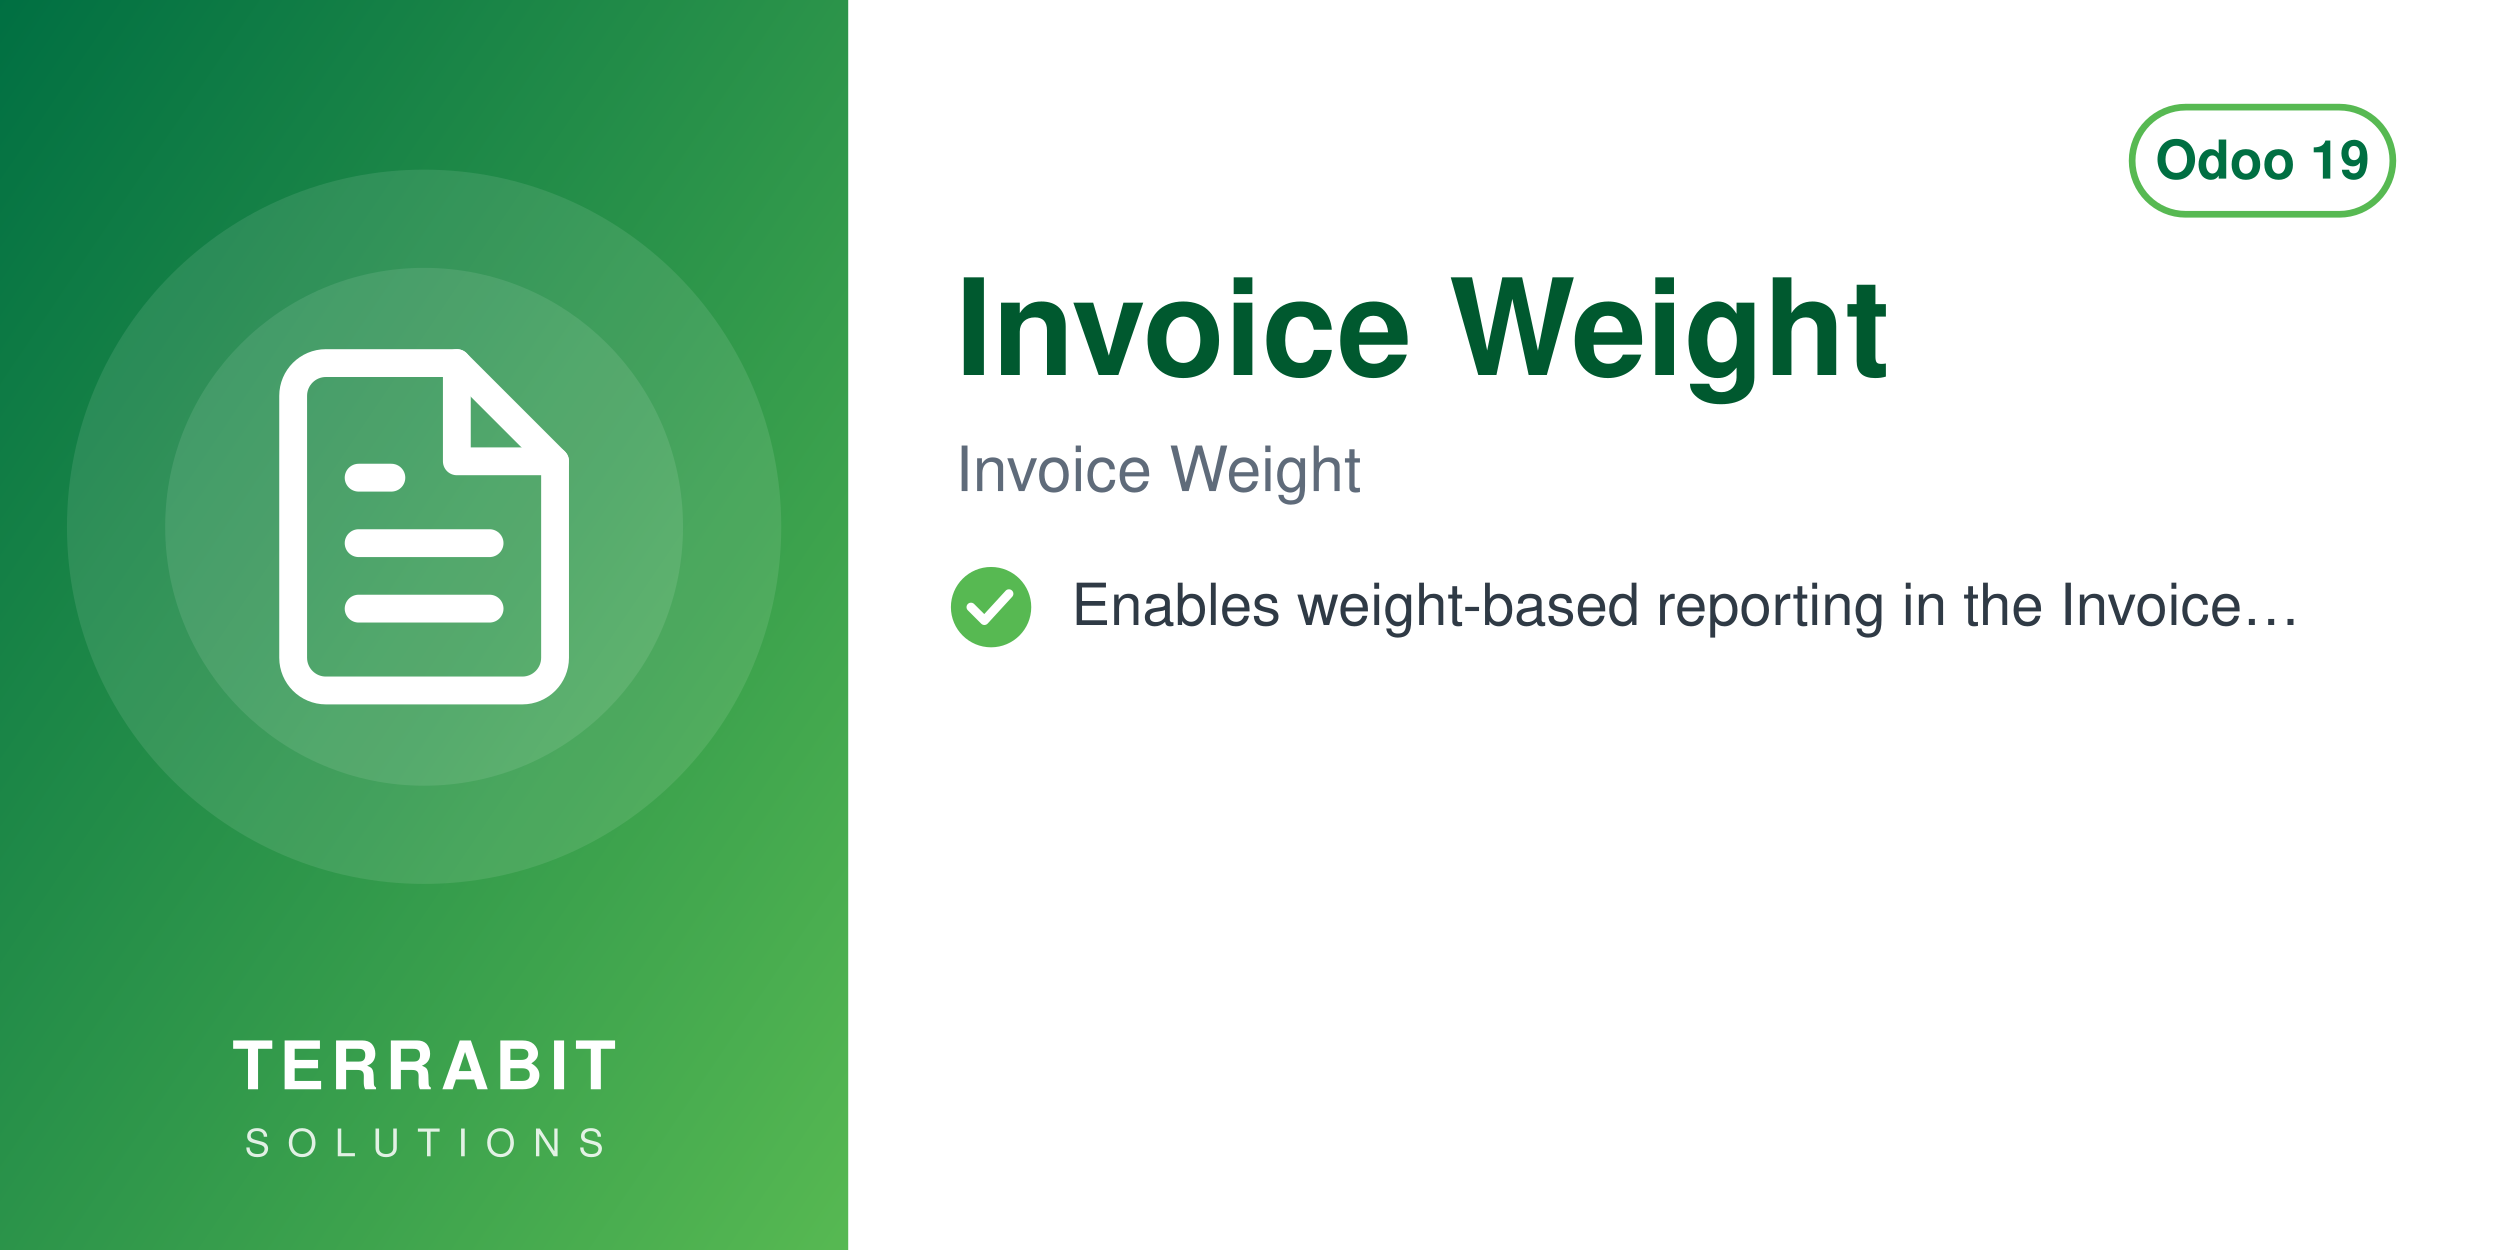
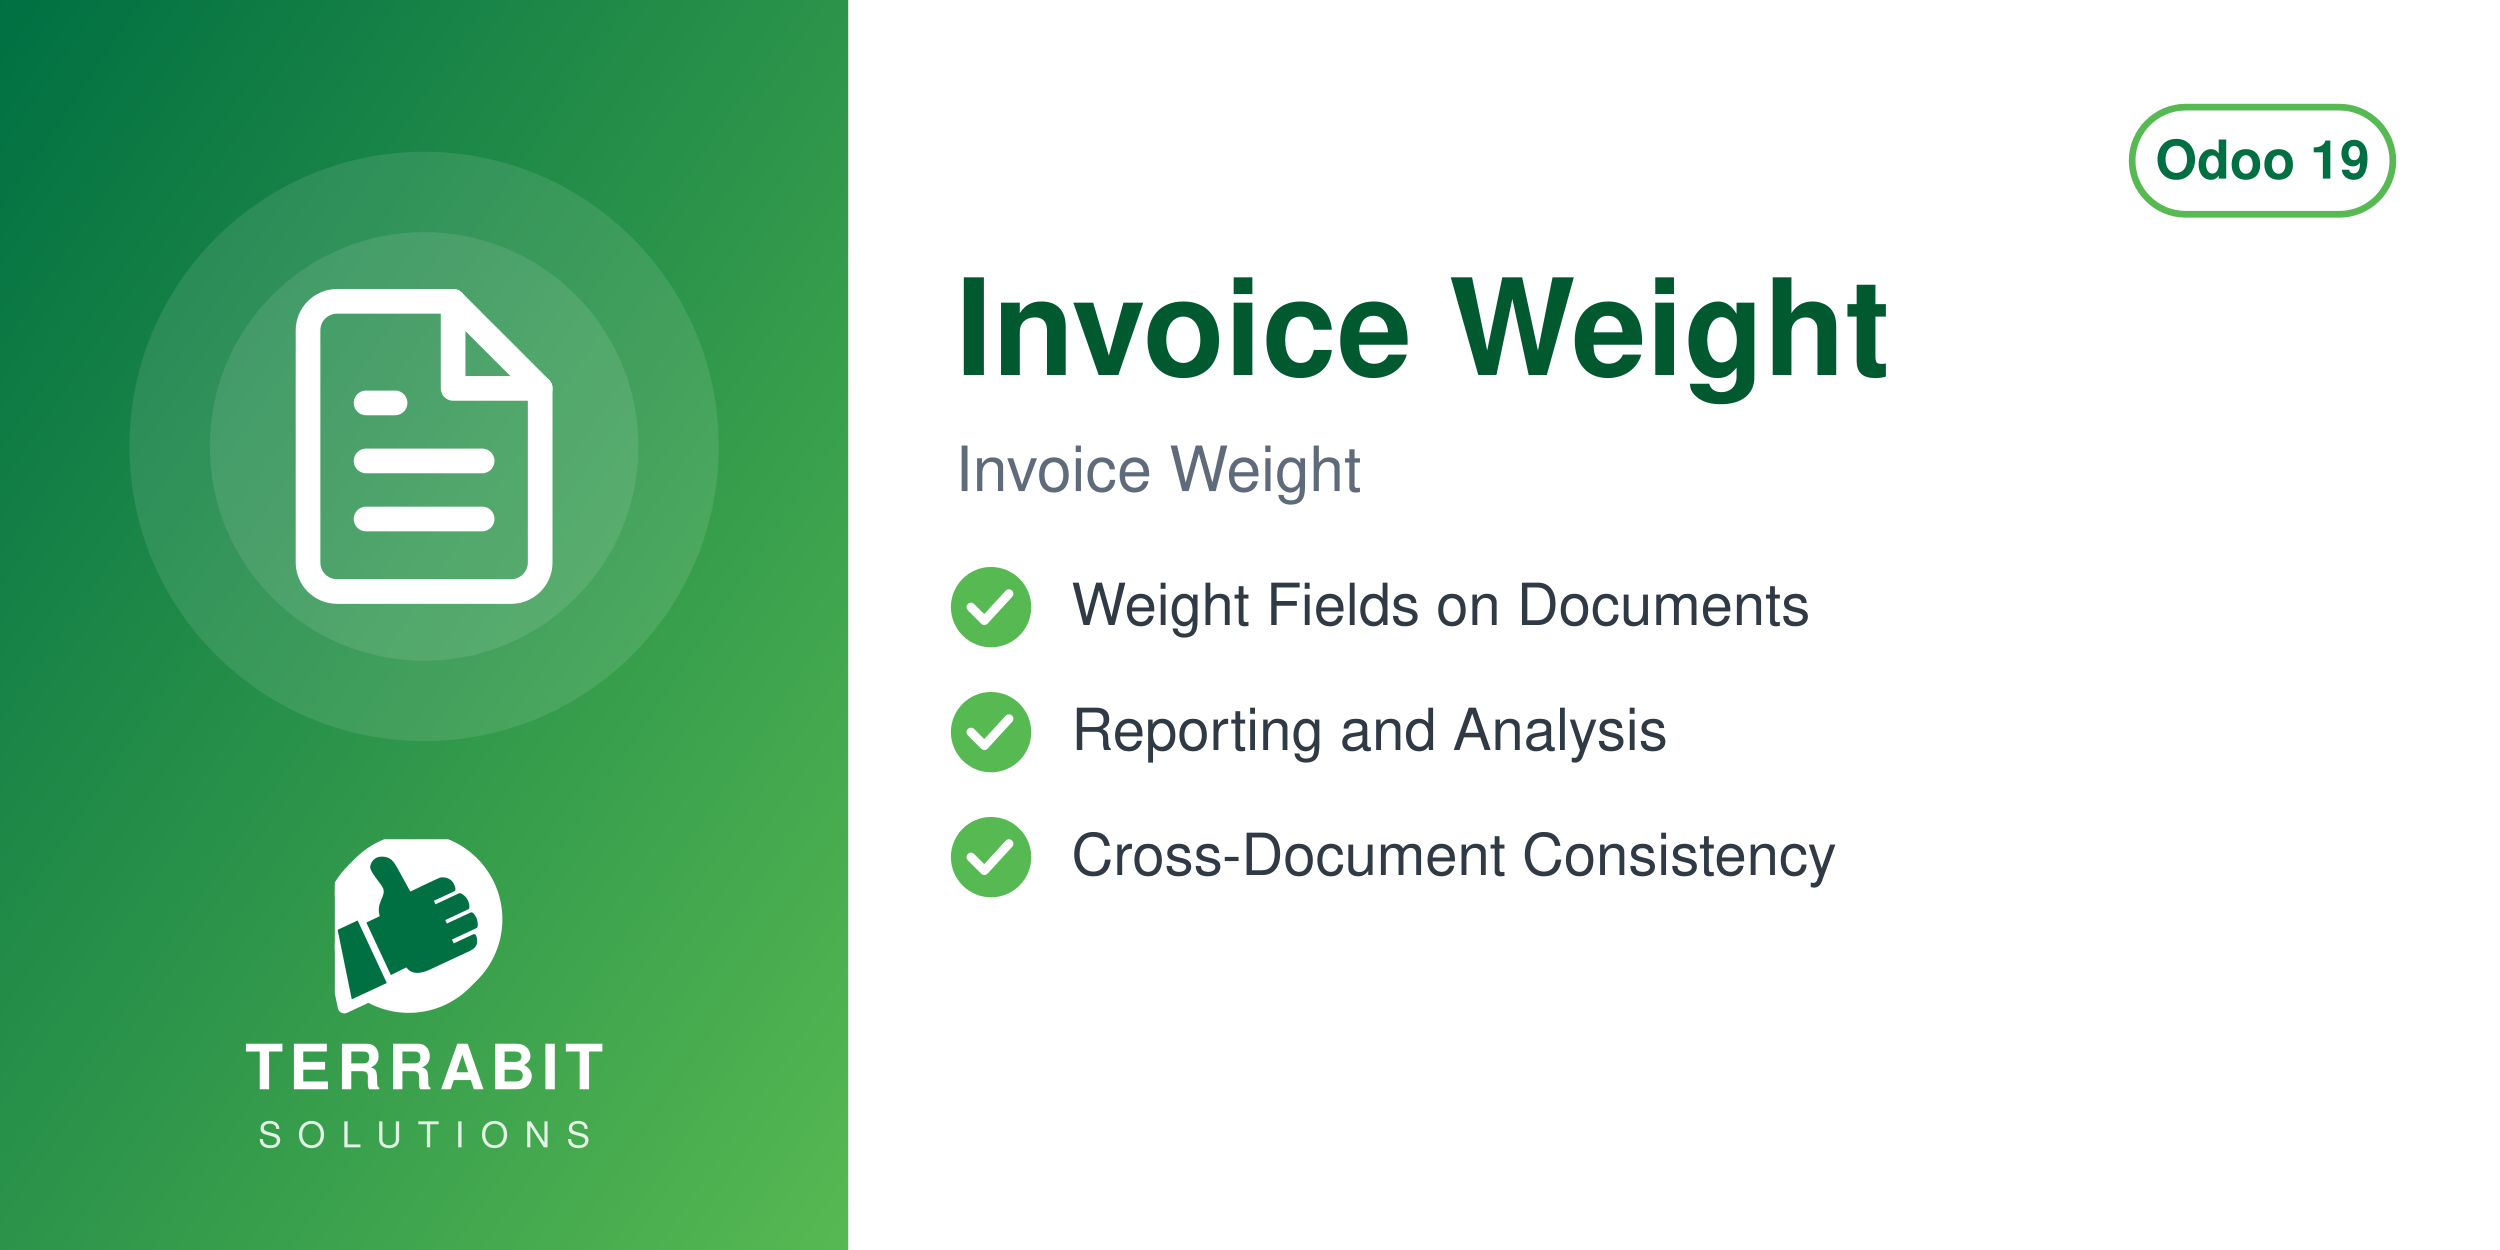
<svg xmlns="http://www.w3.org/2000/svg" width="560" height="280" viewBox="0 0 560 280">
  <defs>
    <linearGradient id="g" x1="0" y1="0" x2="1" y2="1">
      <stop offset="0" stop-color="#006F42" />
      <stop offset="1" stop-color="#57B952" />
    </linearGradient>
  </defs>
  <rect width="560" height="280" fill="#FFFFFF" />
  <rect width="190" height="280" fill="url(#g)" />
-   <circle cx="95.0" cy="118" r="80" fill="white" opacity="0.10" />
-   <circle cx="95.0" cy="118" r="58" fill="white" opacity="0.10" />
-   <svg x="51.0" y="74.0" width="88" height="88" viewBox="0 0 24 24">
+   <circle cx="95.0" cy="100" r="66" fill="white" opacity="0.10" />
+   <circle cx="95.0" cy="100" r="48" fill="white" opacity="0.10" />
+   <svg x="56.0" y="61.0" width="78" height="78" viewBox="0 0 24 24">
    <g fill="none" stroke="white" stroke-width="1.7" stroke-linecap="round" stroke-linejoin="round">
      <path d="M14 2H6a2 2 0 0 0-2 2v16a2 2 0 0 0 2 2h12a2 2 0 0 0 2-2V8z" />
      <path d="M14 2v6h6M8 13h8M8 17h8M8 9h2" />
    </g>
  </svg>
-   <text x="95.0" y="244" text-anchor="middle" font-family="Helvetica,Arial,sans-serif" font-size="15" font-weight="800" letter-spacing="1.5" fill="white">TERRABIT</text>
-   <text x="95.0" y="259" text-anchor="middle" font-family="Helvetica,Arial,sans-serif" font-size="8.5" font-weight="500" letter-spacing="4" fill="white" opacity="0.85">SOLUTIONS</text>
+   <svg x="75.0" y="188" width="40" height="40" viewBox="4150 2350 3900 3800" preserveAspectRatio="xMidYMid meet">
+     <path fill="#FFFFFF" d="M7338.82 5241.89c-336.4,511.49 -915.39,849.23 -1573.35,849.23 -318.43,0 -618.3,-79.19 -881.23,-218.8l-465.06 216.37c-72.83,33.95 -159.37,2.44 -193.35,-70.37 -5.59,-12.01 -9.4,-24.39 -11.54,-36.85l-247.52 -1217.33c-54.07,-175.41 -83.21,-361.76 -83.21,-554.92 0,-657.98 337.78,-1237 849.31,-1573.39 -400.37,339.2 -654.6,845.59 -654.6,1411.43 0,184.82 27.28,368.48 81.7,545.13l0.48 1.54 247.97 1219.53 0.08 0.48c1.71,9.89 4.72,19.5 8.96,28.59 26.29,56.38 93.5,80.75 149.87,54.52l479.82 -223.25 14.39 7.64c267.26,141.92 563.34,214.99 865.9,214.99 565.81,0 1072.18,-254.2 1411.38,-654.54z" />
+     <path fill="#FFFFFF" d="M5927.44 2165.35c1039.34,0 1881.91,842.57 1881.91,1881.91 0,1039.34 -842.57,1881.89 -1881.91,1881.89 -318.43,0 -618.33,-79.2 -881.24,-218.81l-465.06 216.38c-72.81,33.95 -159.37,2.44 -193.34,-70.36 -5.59,-12.01 -9.41,-24.4 -11.55,-36.86l-247.56 -1217.47c-54.04,-175.36 -83.16,-361.66 -83.16,-554.76 0,-1039.34 842.56,-1881.91 1881.9,-1881.91z" />
+     <path fill="#006F42" d="M4648.32 4073.59l636.59 1365.17 -765.09 355.96 -308.63 -1517.87 437.13 -203.26zm725.61 1192.32l336.75 -167.88c105.65,140.85 282.69,170.72 576.82,18.8l819.92 -382.33c181.4,-90.13 164.26,-214.57 130.07,-328.43 -4.28,-14.25 -13.68,-24.81 -27.34,-30.7 -13.67,-5.89 -27.61,-5.11 -41.09,1.18l-422.32 196.93 -39.04 -83.72 538.07 -250.91c16.64,-7.76 24.7,-27.69 25.58,-46.04 6.48,-134.33 -44.36,-230.89 -105.84,-285.23 -15.2,-13.44 -35.71,-15.59 -54.12,-7l-513.92 239.64 -35.6 -76.34 506.31 -236.1c17.69,-8.25 22.52,-36.93 21.83,-56.45 -4.1,-117.31 -67.62,-232.74 -187.72,-290.66 -13.94,-6.72 -28.64,-6.36 -42.69,0.19l-511.21 238.38 -35.37 -75.86 448.98 -209.36c20.44,-9.53 25.81,-42.28 21.02,-64.32 -41.02,-189.07 -167.92,-247.8 -318.14,-237.87 -29.39,1.94 -589.86,273.16 -665.95,310.54l-281.84 -513.57c-59.06,-93.13 -112.7,-221.7 -276.47,-245.13 -211.24,-30.22 -291.56,94.38 -316.89,203.13 -25.32,108.75 223.84,365.99 276.05,473.69 85.52,184.27 -161.86,318.11 -68.41,617.99l-292.54 139.94 535.09 1147.51z" />
+   </svg>
+   <text x="95.0" y="244" text-anchor="middle" font-family="Helvetica,Arial,sans-serif" font-size="14" font-weight="800" letter-spacing="1.4" fill="white">TERRABIT</text>
+   <text x="95.0" y="257" text-anchor="middle" font-family="Helvetica,Arial,sans-serif" font-size="8" font-weight="500" letter-spacing="3.6" fill="white" opacity="0.85">SOLUTIONS</text>
  <g>
    <rect x="477.6" y="24" width="58.4" height="24" rx="12" fill="none" stroke="#57B952" stroke-width="1.5" />
    <text x="506.8" y="40" text-anchor="middle" font-family="Helvetica,Arial,sans-serif" font-size="12" font-weight="700" fill="#006F42">Odoo 19</text>
  </g>
  <text x="214" y="84" font-family="Helvetica,Arial,sans-serif" font-size="30" font-weight="700" fill="#00592F">Invoice Weight</text>
  <text x="214" y="110" font-family="Helvetica,Arial,sans-serif" font-size="14" fill="#5F6B7A">Invoice Weight</text>
  <circle cx="222" cy="136" r="9" fill="#57B952" />
  <path d="M217.5 136 l3 3 l5.5 -6" fill="none" stroke="white" stroke-width="2" stroke-linecap="round" stroke-linejoin="round" />
-   <text x="240" y="140" font-family="Helvetica,Arial,sans-serif" font-size="13" fill="#2F3A45">Enables weight-based reporting in the Invoice…</text>
+   <text x="240" y="140" font-family="Helvetica,Arial,sans-serif" font-size="13" fill="#2F3A45">Weight Fields on Documents</text>
+   <circle cx="222" cy="164" r="9" fill="#57B952" />
+   <path d="M217.5 164 l3 3 l5.5 -6" fill="none" stroke="white" stroke-width="2" stroke-linecap="round" stroke-linejoin="round" />
+   <text x="240" y="168" font-family="Helvetica,Arial,sans-serif" font-size="13" fill="#2F3A45">Reporting and Analysis</text>
+   <circle cx="222" cy="192" r="9" fill="#57B952" />
+   <path d="M217.5 192 l3 3 l5.5 -6" fill="none" stroke="white" stroke-width="2" stroke-linecap="round" stroke-linejoin="round" />
+   <text x="240" y="196" font-family="Helvetica,Arial,sans-serif" font-size="13" fill="#2F3A45">Cross-Document Consistency</text>
</svg>
